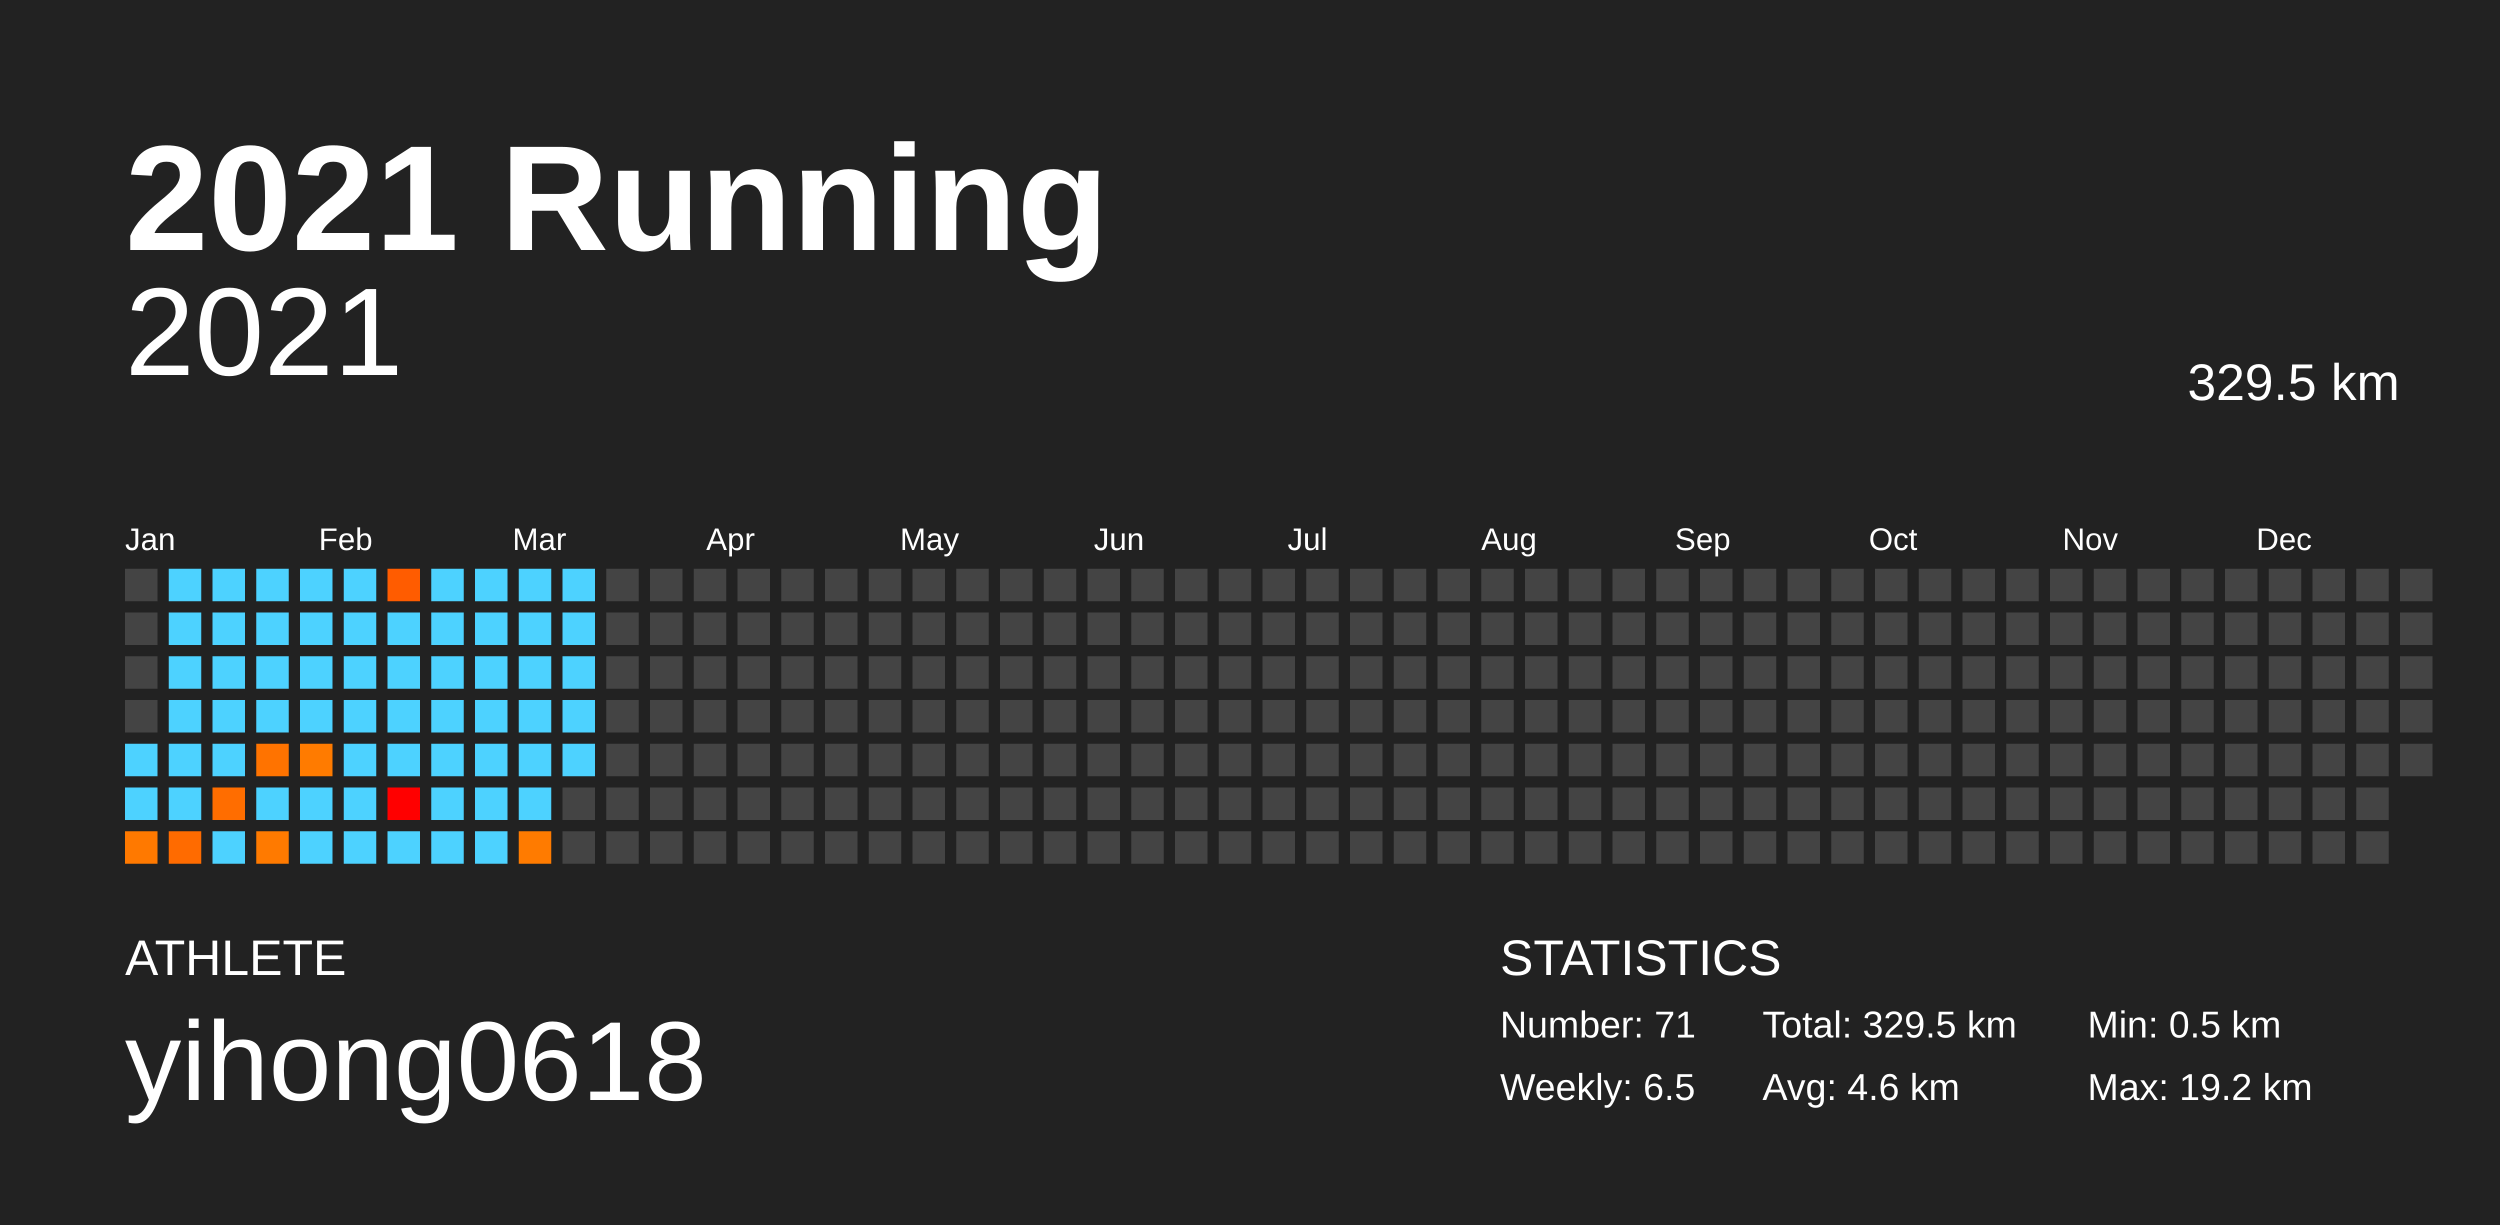
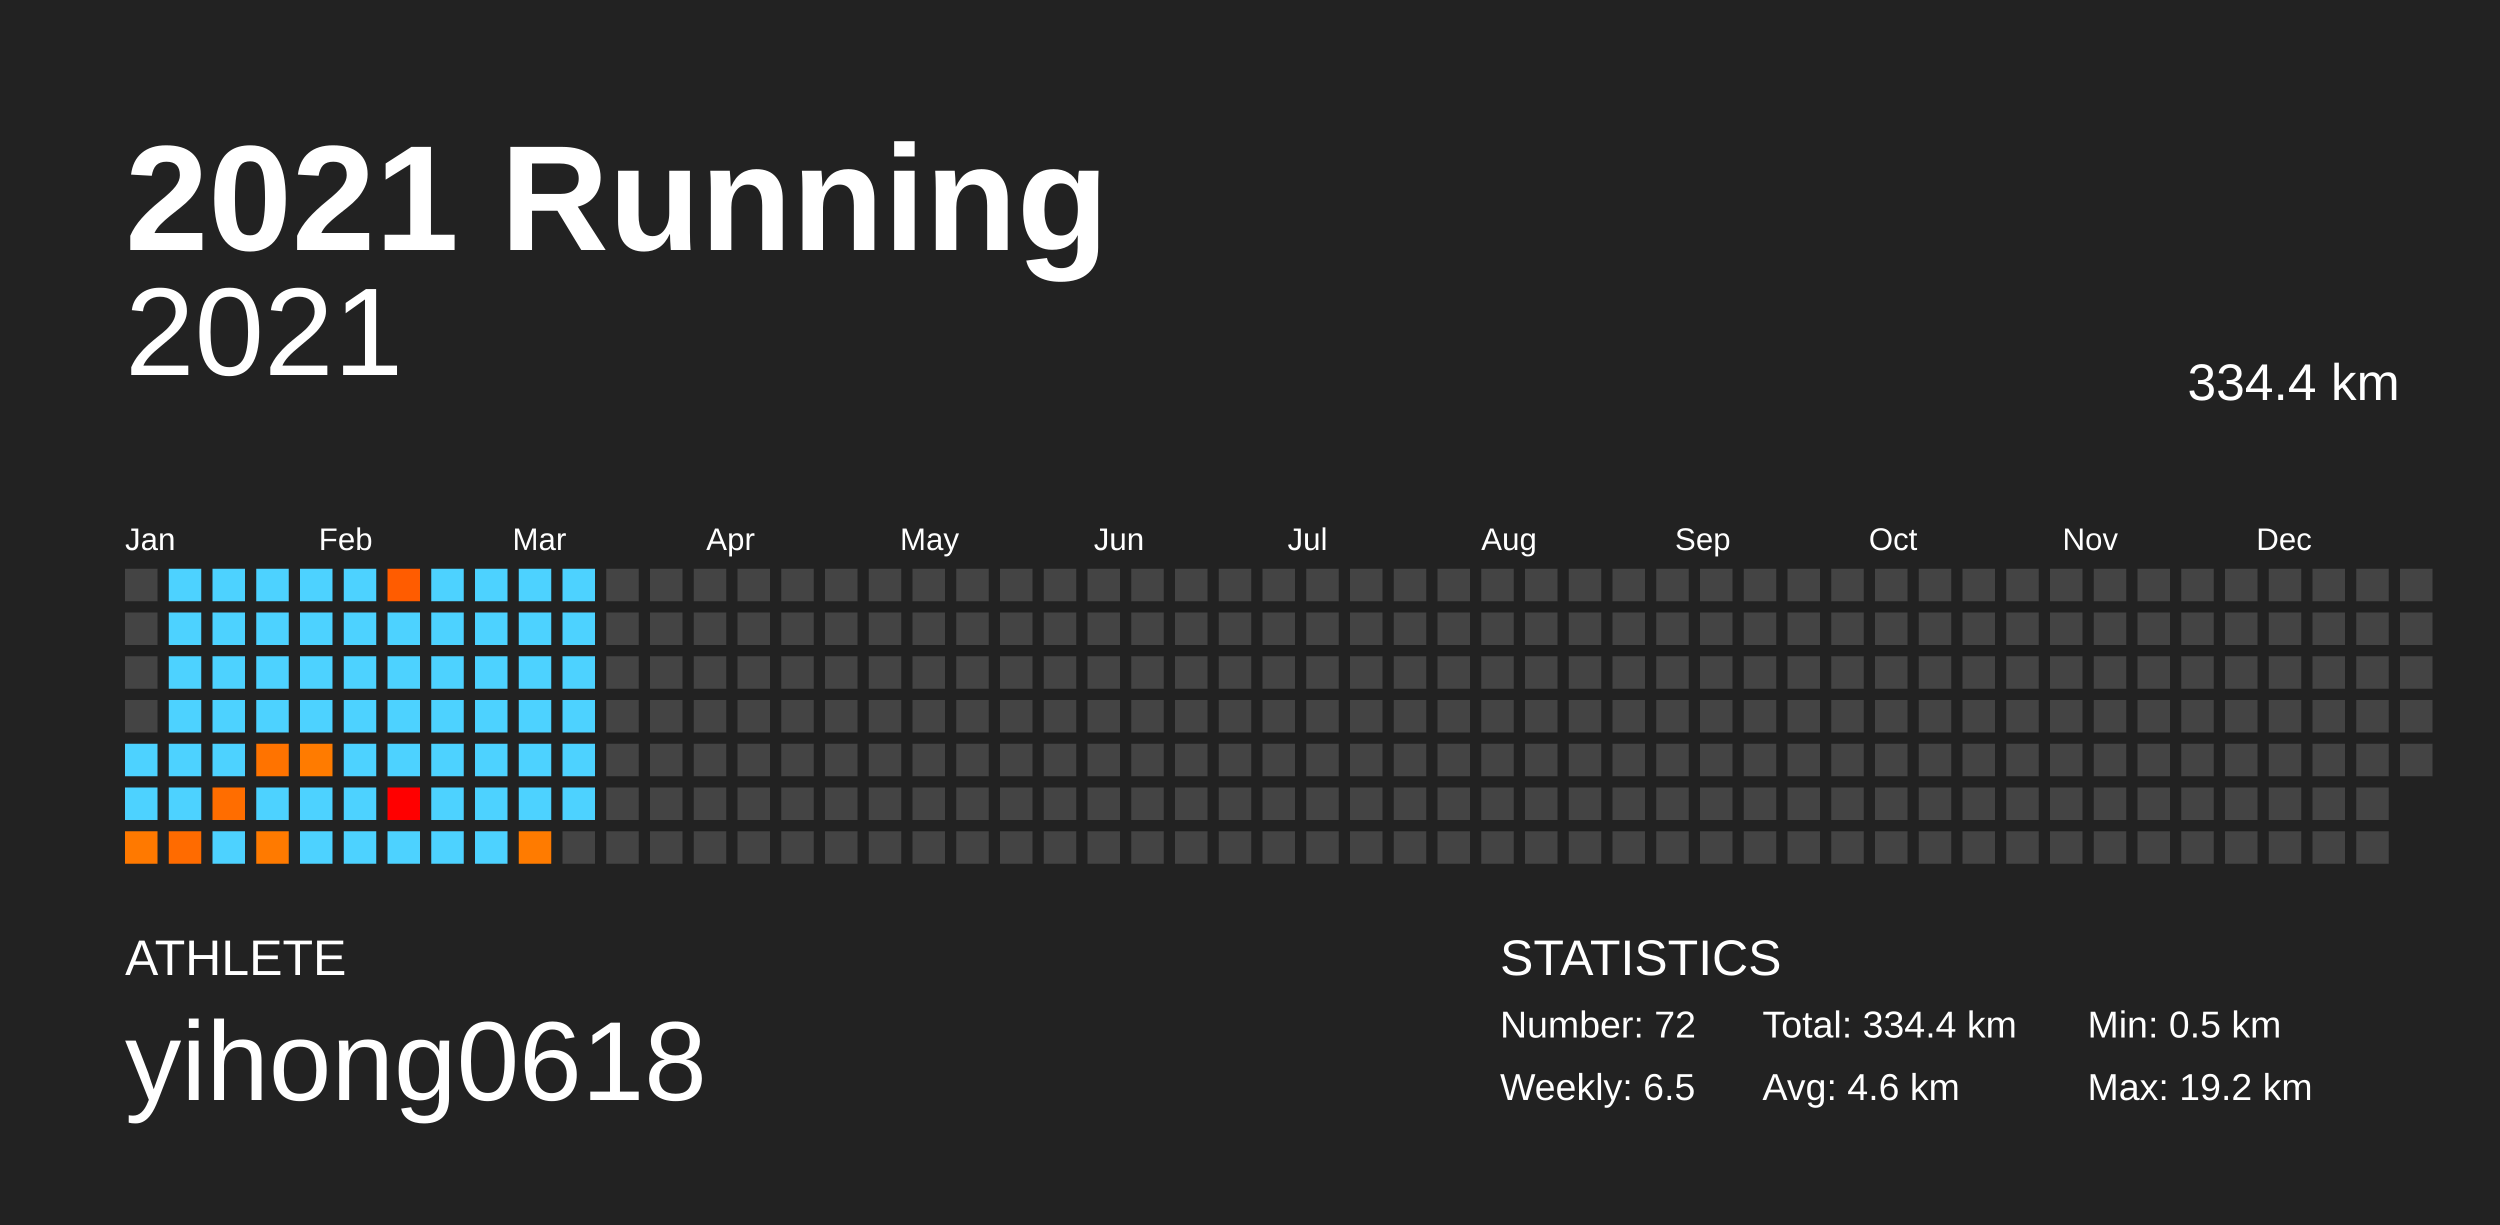
<svg xmlns="http://www.w3.org/2000/svg" baseProfile="full" height="98mm" version="1.1" viewBox="0,0,200,98" width="200mm">
  <defs />
  <rect fill="#222222" height="98" width="200" x="0" y="0" />
  <text fill="#FFFFFF" style="font-size:12px; font-family:Arial; font-weight:bold;" x="10" y="20">2021 Running</text>
  <text fill="#FFFFFF" style="font-size:4px; font-family:Arial" x="10" y="78">ATHLETE</text>
  <text fill="#FFFFFF" style="font-size:9px; font-family:Arial" x="10" y="88">yihong0618</text>
  <text fill="#FFFFFF" style="font-size:4px; font-family:Arial" x="120" y="78">STATISTICS</text>
-   <text fill="#FFFFFF" style="font-size:3px; font-family:Arial" x="120" y="83">Number: 71</text>
+   <text fill="#FFFFFF" style="font-size:3px; font-family:Arial" x="120" y="83">Number: 72</text>
  <text fill="#FFFFFF" style="font-size:3px; font-family:Arial" x="120" y="88">Weekly: 6.5</text>
-   <text fill="#FFFFFF" style="font-size:3px; font-family:Arial" x="141" y="83">Total: 329.5 km</text>
+   <text fill="#FFFFFF" style="font-size:3px; font-family:Arial" x="141" y="83">Total: 334.4 km</text>
  <text fill="#FFFFFF" style="font-size:3px; font-family:Arial" x="141" y="88">Avg: 4.6 km</text>
  <text fill="#FFFFFF" style="font-size:3px; font-family:Arial" x="167" y="83">Min: 0.5 km</text>
  <text fill="#FFFFFF" style="font-size:3px; font-family:Arial" x="167" y="88">Max: 19.2 km</text>
  <text alignment-baseline="hanging" fill="#FFFFFF" style="font-size:10.0px; font-family:Arial;" x="10" y="30">2021</text>
-   <text alignment-baseline="hanging" fill="#FFFFFF" style="font-size:4.125px; font-family:Arial;" x="175" y="32">329.5 km</text>
+   <text alignment-baseline="hanging" fill="#FFFFFF" style="font-size:4.125px; font-family:Arial;" x="175" y="32">334.4 km</text>
  <text fill="#FFFFFF" style="font-size:2.5px; font-family:Arial" x="10.0" y="44">Jan</text>
  <text fill="#FFFFFF" style="font-size:2.5px; font-family:Arial" x="25.5" y="44">Feb</text>
  <text fill="#FFFFFF" style="font-size:2.5px; font-family:Arial" x="41.0" y="44">Mar</text>
  <text fill="#FFFFFF" style="font-size:2.5px; font-family:Arial" x="56.5" y="44">Apr</text>
  <text fill="#FFFFFF" style="font-size:2.5px; font-family:Arial" x="72.0" y="44">May</text>
  <text fill="#FFFFFF" style="font-size:2.5px; font-family:Arial" x="87.5" y="44">Jun</text>
  <text fill="#FFFFFF" style="font-size:2.5px; font-family:Arial" x="103.0" y="44">Jul</text>
  <text fill="#FFFFFF" style="font-size:2.5px; font-family:Arial" x="118.5" y="44">Aug</text>
  <text fill="#FFFFFF" style="font-size:2.5px; font-family:Arial" x="134.0" y="44">Sep</text>
  <text fill="#FFFFFF" style="font-size:2.5px; font-family:Arial" x="149.5" y="44">Oct</text>
  <text fill="#FFFFFF" style="font-size:2.5px; font-family:Arial" x="165.0" y="44">Nov</text>
  <text fill="#FFFFFF" style="font-size:2.5px; font-family:Arial" x="180.5" y="44">Dec</text>
  <rect fill="#444444" height="2.6" width="2.6" x="10.0" y="45.5" />
  <rect fill="#444444" height="2.6" width="2.6" x="10.0" y="49.0" />
  <rect fill="#444444" height="2.6" width="2.6" x="10.0" y="52.5" />
  <rect fill="#444444" height="2.6" width="2.6" x="10.0" y="56.0" />
  <rect fill="#4dd2ff" height="2.6" width="2.6" x="10.0" y="59.5" />
  <rect fill="#4dd2ff" height="2.6" width="2.6" x="10.0" y="63.0" />
  <rect fill="#ff7900" height="2.6" width="2.6" x="10.0" y="66.5" />
  <rect fill="#4dd2ff" height="2.6" width="2.6" x="13.5" y="45.5" />
  <rect fill="#4dd2ff" height="2.6" width="2.6" x="13.5" y="49.0" />
  <rect fill="#4dd2ff" height="2.6" width="2.6" x="13.5" y="52.5" />
  <rect fill="#4dd2ff" height="2.6" width="2.6" x="13.5" y="56.0" />
  <rect fill="#4dd2ff" height="2.6" width="2.6" x="13.5" y="59.5" />
  <rect fill="#4dd2ff" height="2.6" width="2.6" x="13.5" y="63.0" />
  <rect fill="#ff6b00" height="2.6" width="2.6" x="13.5" y="66.5" />
  <rect fill="#4dd2ff" height="2.6" width="2.6" x="17.0" y="45.5" />
  <rect fill="#4dd2ff" height="2.6" width="2.6" x="17.0" y="49.0" />
  <rect fill="#4dd2ff" height="2.6" width="2.6" x="17.0" y="52.5" />
  <rect fill="#4dd2ff" height="2.6" width="2.6" x="17.0" y="56.0" />
  <rect fill="#4dd2ff" height="2.6" width="2.6" x="17.0" y="59.5" />
  <rect fill="#ff6d00" height="2.6" width="2.6" x="17.0" y="63.0" />
  <rect fill="#4dd2ff" height="2.6" width="2.6" x="17.0" y="66.5" />
  <rect fill="#4dd2ff" height="2.6" width="2.6" x="20.5" y="45.5" />
  <rect fill="#4dd2ff" height="2.6" width="2.6" x="20.5" y="49.0" />
  <rect fill="#4dd2ff" height="2.6" width="2.6" x="20.5" y="52.5" />
  <rect fill="#4dd2ff" height="2.6" width="2.6" x="20.5" y="56.0" />
  <rect fill="#ff7300" height="2.6" width="2.6" x="20.5" y="59.5" />
  <rect fill="#4dd2ff" height="2.6" width="2.6" x="20.5" y="63.0" />
  <rect fill="#ff7a00" height="2.6" width="2.6" x="20.5" y="66.5" />
  <rect fill="#4dd2ff" height="2.6" width="2.6" x="24.0" y="45.5" />
  <rect fill="#4dd2ff" height="2.6" width="2.6" x="24.0" y="49.0" />
  <rect fill="#4dd2ff" height="2.6" width="2.6" x="24.0" y="52.5" />
  <rect fill="#4dd2ff" height="2.6" width="2.6" x="24.0" y="56.0" />
  <rect fill="#ff7b00" height="2.6" width="2.6" x="24.0" y="59.5" />
  <rect fill="#4dd2ff" height="2.6" width="2.6" x="24.0" y="63.0" />
  <rect fill="#4dd2ff" height="2.6" width="2.6" x="24.0" y="66.5" />
  <rect fill="#4dd2ff" height="2.6" width="2.6" x="27.5" y="45.5" />
  <rect fill="#4dd2ff" height="2.6" width="2.6" x="27.5" y="49.0" />
  <rect fill="#4dd2ff" height="2.6" width="2.6" x="27.5" y="52.5" />
  <rect fill="#4dd2ff" height="2.6" width="2.6" x="27.5" y="56.0" />
  <rect fill="#4dd2ff" height="2.6" width="2.6" x="27.5" y="59.5" />
  <rect fill="#4dd2ff" height="2.6" width="2.6" x="27.5" y="63.0" />
  <rect fill="#4dd2ff" height="2.6" width="2.6" x="27.5" y="66.5" />
  <rect fill="#ff5c00" height="2.6" width="2.6" x="31.0" y="45.5" />
  <rect fill="#4dd2ff" height="2.6" width="2.6" x="31.0" y="49.0" />
  <rect fill="#4dd2ff" height="2.6" width="2.6" x="31.0" y="52.5" />
  <rect fill="#4dd2ff" height="2.6" width="2.6" x="31.0" y="56.0" />
  <rect fill="#4dd2ff" height="2.6" width="2.6" x="31.0" y="59.5" />
  <rect fill="#ff0000" height="2.6" width="2.6" x="31.0" y="63.0" />
  <rect fill="#4dd2ff" height="2.6" width="2.6" x="31.0" y="66.5" />
  <rect fill="#4dd2ff" height="2.6" width="2.6" x="34.5" y="45.5" />
  <rect fill="#4dd2ff" height="2.6" width="2.6" x="34.5" y="49.0" />
  <rect fill="#4dd2ff" height="2.6" width="2.6" x="34.5" y="52.5" />
  <rect fill="#4dd2ff" height="2.6" width="2.6" x="34.5" y="56.0" />
  <rect fill="#4dd2ff" height="2.6" width="2.6" x="34.5" y="59.5" />
  <rect fill="#4dd2ff" height="2.6" width="2.6" x="34.5" y="63.0" />
  <rect fill="#4dd2ff" height="2.6" width="2.6" x="34.5" y="66.5" />
  <rect fill="#4dd2ff" height="2.6" width="2.6" x="38.0" y="45.5" />
  <rect fill="#4dd2ff" height="2.6" width="2.6" x="38.0" y="49.0" />
  <rect fill="#4dd2ff" height="2.6" width="2.6" x="38.0" y="52.5" />
  <rect fill="#4dd2ff" height="2.6" width="2.6" x="38.0" y="56.0" />
  <rect fill="#4dd2ff" height="2.6" width="2.6" x="38.0" y="59.5" />
  <rect fill="#4dd2ff" height="2.6" width="2.6" x="38.0" y="63.0" />
  <rect fill="#4dd2ff" height="2.6" width="2.6" x="38.0" y="66.5" />
  <rect fill="#4dd2ff" height="2.6" width="2.6" x="41.5" y="45.5" />
  <rect fill="#4dd2ff" height="2.6" width="2.6" x="41.5" y="49.0" />
  <rect fill="#4dd2ff" height="2.6" width="2.6" x="41.5" y="52.5" />
  <rect fill="#4dd2ff" height="2.6" width="2.6" x="41.5" y="56.0" />
  <rect fill="#4dd2ff" height="2.6" width="2.6" x="41.5" y="59.5" />
  <rect fill="#4dd2ff" height="2.6" width="2.6" x="41.5" y="63.0" />
  <rect fill="#ff7b00" height="2.6" width="2.6" x="41.5" y="66.5" />
  <rect fill="#4dd2ff" height="2.6" width="2.6" x="45.0" y="45.5" />
  <rect fill="#4dd2ff" height="2.6" width="2.6" x="45.0" y="49.0" />
  <rect fill="#4dd2ff" height="2.6" width="2.6" x="45.0" y="52.5" />
  <rect fill="#4dd2ff" height="2.6" width="2.6" x="45.0" y="56.0" />
  <rect fill="#4dd2ff" height="2.6" width="2.6" x="45.0" y="59.5" />
-   <rect fill="#444444" height="2.6" width="2.6" x="45.0" y="63.0" />
+   <rect fill="#4dd2ff" height="2.6" width="2.6" x="45.0" y="63.0" />
  <rect fill="#444444" height="2.6" width="2.6" x="45.0" y="66.5" />
  <rect fill="#444444" height="2.6" width="2.6" x="48.5" y="45.5" />
  <rect fill="#444444" height="2.6" width="2.6" x="48.5" y="49.0" />
  <rect fill="#444444" height="2.6" width="2.6" x="48.5" y="52.5" />
  <rect fill="#444444" height="2.6" width="2.6" x="48.5" y="56.0" />
  <rect fill="#444444" height="2.6" width="2.6" x="48.5" y="59.5" />
  <rect fill="#444444" height="2.6" width="2.6" x="48.5" y="63.0" />
  <rect fill="#444444" height="2.6" width="2.6" x="48.5" y="66.5" />
  <rect fill="#444444" height="2.6" width="2.6" x="52.0" y="45.5" />
  <rect fill="#444444" height="2.6" width="2.6" x="52.0" y="49.0" />
  <rect fill="#444444" height="2.6" width="2.6" x="52.0" y="52.5" />
  <rect fill="#444444" height="2.6" width="2.6" x="52.0" y="56.0" />
  <rect fill="#444444" height="2.6" width="2.6" x="52.0" y="59.5" />
  <rect fill="#444444" height="2.6" width="2.6" x="52.0" y="63.0" />
  <rect fill="#444444" height="2.6" width="2.6" x="52.0" y="66.5" />
  <rect fill="#444444" height="2.6" width="2.6" x="55.5" y="45.5" />
  <rect fill="#444444" height="2.6" width="2.6" x="55.5" y="49.0" />
  <rect fill="#444444" height="2.6" width="2.6" x="55.5" y="52.5" />
  <rect fill="#444444" height="2.6" width="2.6" x="55.5" y="56.0" />
  <rect fill="#444444" height="2.6" width="2.6" x="55.5" y="59.5" />
  <rect fill="#444444" height="2.6" width="2.6" x="55.5" y="63.0" />
  <rect fill="#444444" height="2.6" width="2.6" x="55.5" y="66.5" />
  <rect fill="#444444" height="2.6" width="2.6" x="59.0" y="45.5" />
  <rect fill="#444444" height="2.6" width="2.6" x="59.0" y="49.0" />
  <rect fill="#444444" height="2.6" width="2.6" x="59.0" y="52.5" />
  <rect fill="#444444" height="2.6" width="2.6" x="59.0" y="56.0" />
  <rect fill="#444444" height="2.6" width="2.6" x="59.0" y="59.5" />
  <rect fill="#444444" height="2.6" width="2.6" x="59.0" y="63.0" />
  <rect fill="#444444" height="2.6" width="2.6" x="59.0" y="66.5" />
  <rect fill="#444444" height="2.6" width="2.6" x="62.5" y="45.5" />
  <rect fill="#444444" height="2.6" width="2.6" x="62.5" y="49.0" />
  <rect fill="#444444" height="2.6" width="2.6" x="62.5" y="52.5" />
  <rect fill="#444444" height="2.6" width="2.6" x="62.5" y="56.0" />
  <rect fill="#444444" height="2.6" width="2.6" x="62.5" y="59.5" />
  <rect fill="#444444" height="2.6" width="2.6" x="62.5" y="63.0" />
  <rect fill="#444444" height="2.6" width="2.6" x="62.5" y="66.5" />
  <rect fill="#444444" height="2.6" width="2.6" x="66.0" y="45.5" />
  <rect fill="#444444" height="2.6" width="2.6" x="66.0" y="49.0" />
  <rect fill="#444444" height="2.6" width="2.6" x="66.0" y="52.5" />
  <rect fill="#444444" height="2.6" width="2.6" x="66.0" y="56.0" />
  <rect fill="#444444" height="2.6" width="2.6" x="66.0" y="59.5" />
  <rect fill="#444444" height="2.6" width="2.6" x="66.0" y="63.0" />
  <rect fill="#444444" height="2.6" width="2.6" x="66.0" y="66.5" />
  <rect fill="#444444" height="2.6" width="2.6" x="69.5" y="45.5" />
  <rect fill="#444444" height="2.6" width="2.6" x="69.5" y="49.0" />
  <rect fill="#444444" height="2.6" width="2.6" x="69.5" y="52.5" />
  <rect fill="#444444" height="2.6" width="2.6" x="69.5" y="56.0" />
  <rect fill="#444444" height="2.6" width="2.6" x="69.5" y="59.5" />
  <rect fill="#444444" height="2.6" width="2.6" x="69.5" y="63.0" />
  <rect fill="#444444" height="2.6" width="2.6" x="69.5" y="66.5" />
  <rect fill="#444444" height="2.6" width="2.6" x="73.0" y="45.5" />
  <rect fill="#444444" height="2.6" width="2.6" x="73.0" y="49.0" />
  <rect fill="#444444" height="2.6" width="2.6" x="73.0" y="52.5" />
  <rect fill="#444444" height="2.6" width="2.6" x="73.0" y="56.0" />
  <rect fill="#444444" height="2.6" width="2.6" x="73.0" y="59.5" />
  <rect fill="#444444" height="2.6" width="2.6" x="73.0" y="63.0" />
  <rect fill="#444444" height="2.6" width="2.6" x="73.0" y="66.5" />
  <rect fill="#444444" height="2.6" width="2.6" x="76.5" y="45.5" />
  <rect fill="#444444" height="2.6" width="2.6" x="76.5" y="49.0" />
  <rect fill="#444444" height="2.6" width="2.6" x="76.5" y="52.5" />
  <rect fill="#444444" height="2.6" width="2.6" x="76.5" y="56.0" />
  <rect fill="#444444" height="2.6" width="2.6" x="76.5" y="59.5" />
  <rect fill="#444444" height="2.6" width="2.6" x="76.5" y="63.0" />
  <rect fill="#444444" height="2.6" width="2.6" x="76.5" y="66.5" />
  <rect fill="#444444" height="2.6" width="2.6" x="80.0" y="45.5" />
  <rect fill="#444444" height="2.6" width="2.6" x="80.0" y="49.0" />
  <rect fill="#444444" height="2.6" width="2.6" x="80.0" y="52.5" />
  <rect fill="#444444" height="2.6" width="2.6" x="80.0" y="56.0" />
  <rect fill="#444444" height="2.6" width="2.6" x="80.0" y="59.5" />
  <rect fill="#444444" height="2.6" width="2.6" x="80.0" y="63.0" />
  <rect fill="#444444" height="2.6" width="2.6" x="80.0" y="66.5" />
  <rect fill="#444444" height="2.6" width="2.6" x="83.5" y="45.5" />
  <rect fill="#444444" height="2.6" width="2.6" x="83.5" y="49.0" />
  <rect fill="#444444" height="2.6" width="2.6" x="83.5" y="52.5" />
  <rect fill="#444444" height="2.6" width="2.6" x="83.5" y="56.0" />
  <rect fill="#444444" height="2.6" width="2.6" x="83.5" y="59.5" />
  <rect fill="#444444" height="2.6" width="2.6" x="83.5" y="63.0" />
  <rect fill="#444444" height="2.6" width="2.6" x="83.5" y="66.5" />
  <rect fill="#444444" height="2.6" width="2.6" x="87.0" y="45.5" />
  <rect fill="#444444" height="2.6" width="2.6" x="87.0" y="49.0" />
  <rect fill="#444444" height="2.6" width="2.6" x="87.0" y="52.5" />
  <rect fill="#444444" height="2.6" width="2.6" x="87.0" y="56.0" />
  <rect fill="#444444" height="2.6" width="2.6" x="87.0" y="59.5" />
  <rect fill="#444444" height="2.6" width="2.6" x="87.0" y="63.0" />
  <rect fill="#444444" height="2.6" width="2.6" x="87.0" y="66.5" />
  <rect fill="#444444" height="2.6" width="2.6" x="90.5" y="45.5" />
  <rect fill="#444444" height="2.6" width="2.6" x="90.5" y="49.0" />
  <rect fill="#444444" height="2.6" width="2.6" x="90.5" y="52.5" />
  <rect fill="#444444" height="2.6" width="2.6" x="90.5" y="56.0" />
  <rect fill="#444444" height="2.6" width="2.6" x="90.5" y="59.5" />
  <rect fill="#444444" height="2.6" width="2.6" x="90.5" y="63.0" />
  <rect fill="#444444" height="2.6" width="2.6" x="90.5" y="66.5" />
  <rect fill="#444444" height="2.6" width="2.6" x="94.0" y="45.5" />
  <rect fill="#444444" height="2.6" width="2.6" x="94.0" y="49.0" />
  <rect fill="#444444" height="2.6" width="2.6" x="94.0" y="52.5" />
  <rect fill="#444444" height="2.6" width="2.6" x="94.0" y="56.0" />
  <rect fill="#444444" height="2.6" width="2.6" x="94.0" y="59.5" />
  <rect fill="#444444" height="2.6" width="2.6" x="94.0" y="63.0" />
  <rect fill="#444444" height="2.6" width="2.6" x="94.0" y="66.5" />
  <rect fill="#444444" height="2.6" width="2.6" x="97.5" y="45.5" />
  <rect fill="#444444" height="2.6" width="2.6" x="97.5" y="49.0" />
  <rect fill="#444444" height="2.6" width="2.6" x="97.5" y="52.5" />
  <rect fill="#444444" height="2.6" width="2.6" x="97.5" y="56.0" />
  <rect fill="#444444" height="2.6" width="2.6" x="97.5" y="59.5" />
  <rect fill="#444444" height="2.6" width="2.6" x="97.5" y="63.0" />
  <rect fill="#444444" height="2.6" width="2.6" x="97.5" y="66.5" />
  <rect fill="#444444" height="2.6" width="2.6" x="101.0" y="45.5" />
  <rect fill="#444444" height="2.6" width="2.6" x="101.0" y="49.0" />
  <rect fill="#444444" height="2.6" width="2.6" x="101.0" y="52.5" />
  <rect fill="#444444" height="2.6" width="2.6" x="101.0" y="56.0" />
  <rect fill="#444444" height="2.6" width="2.6" x="101.0" y="59.5" />
  <rect fill="#444444" height="2.6" width="2.6" x="101.0" y="63.0" />
  <rect fill="#444444" height="2.6" width="2.6" x="101.0" y="66.5" />
  <rect fill="#444444" height="2.6" width="2.6" x="104.5" y="45.5" />
  <rect fill="#444444" height="2.6" width="2.6" x="104.5" y="49.0" />
  <rect fill="#444444" height="2.6" width="2.6" x="104.5" y="52.5" />
  <rect fill="#444444" height="2.6" width="2.6" x="104.5" y="56.0" />
  <rect fill="#444444" height="2.6" width="2.6" x="104.5" y="59.5" />
  <rect fill="#444444" height="2.6" width="2.6" x="104.5" y="63.0" />
  <rect fill="#444444" height="2.6" width="2.6" x="104.5" y="66.5" />
  <rect fill="#444444" height="2.6" width="2.6" x="108.0" y="45.5" />
  <rect fill="#444444" height="2.6" width="2.6" x="108.0" y="49.0" />
  <rect fill="#444444" height="2.6" width="2.6" x="108.0" y="52.5" />
  <rect fill="#444444" height="2.6" width="2.6" x="108.0" y="56.0" />
  <rect fill="#444444" height="2.6" width="2.6" x="108.0" y="59.5" />
  <rect fill="#444444" height="2.6" width="2.6" x="108.0" y="63.0" />
  <rect fill="#444444" height="2.6" width="2.6" x="108.0" y="66.5" />
  <rect fill="#444444" height="2.6" width="2.6" x="111.5" y="45.5" />
  <rect fill="#444444" height="2.6" width="2.6" x="111.5" y="49.0" />
  <rect fill="#444444" height="2.6" width="2.6" x="111.5" y="52.5" />
  <rect fill="#444444" height="2.6" width="2.6" x="111.5" y="56.0" />
  <rect fill="#444444" height="2.6" width="2.6" x="111.5" y="59.5" />
  <rect fill="#444444" height="2.6" width="2.6" x="111.5" y="63.0" />
  <rect fill="#444444" height="2.6" width="2.6" x="111.5" y="66.5" />
  <rect fill="#444444" height="2.6" width="2.6" x="115.0" y="45.5" />
  <rect fill="#444444" height="2.6" width="2.6" x="115.0" y="49.0" />
  <rect fill="#444444" height="2.6" width="2.6" x="115.0" y="52.5" />
  <rect fill="#444444" height="2.6" width="2.6" x="115.0" y="56.0" />
  <rect fill="#444444" height="2.6" width="2.6" x="115.0" y="59.5" />
  <rect fill="#444444" height="2.6" width="2.6" x="115.0" y="63.0" />
  <rect fill="#444444" height="2.6" width="2.6" x="115.0" y="66.5" />
  <rect fill="#444444" height="2.6" width="2.6" x="118.5" y="45.5" />
  <rect fill="#444444" height="2.6" width="2.6" x="118.5" y="49.0" />
  <rect fill="#444444" height="2.6" width="2.6" x="118.5" y="52.5" />
  <rect fill="#444444" height="2.6" width="2.6" x="118.5" y="56.0" />
  <rect fill="#444444" height="2.6" width="2.6" x="118.5" y="59.5" />
  <rect fill="#444444" height="2.6" width="2.6" x="118.5" y="63.0" />
  <rect fill="#444444" height="2.6" width="2.6" x="118.5" y="66.5" />
  <rect fill="#444444" height="2.6" width="2.6" x="122.0" y="45.5" />
  <rect fill="#444444" height="2.6" width="2.6" x="122.0" y="49.0" />
  <rect fill="#444444" height="2.6" width="2.6" x="122.0" y="52.5" />
  <rect fill="#444444" height="2.6" width="2.6" x="122.0" y="56.0" />
  <rect fill="#444444" height="2.6" width="2.6" x="122.0" y="59.5" />
  <rect fill="#444444" height="2.6" width="2.6" x="122.0" y="63.0" />
  <rect fill="#444444" height="2.6" width="2.6" x="122.0" y="66.5" />
  <rect fill="#444444" height="2.6" width="2.6" x="125.5" y="45.5" />
  <rect fill="#444444" height="2.6" width="2.6" x="125.5" y="49.0" />
  <rect fill="#444444" height="2.6" width="2.6" x="125.5" y="52.5" />
  <rect fill="#444444" height="2.6" width="2.6" x="125.5" y="56.0" />
  <rect fill="#444444" height="2.6" width="2.6" x="125.5" y="59.5" />
  <rect fill="#444444" height="2.6" width="2.6" x="125.5" y="63.0" />
  <rect fill="#444444" height="2.6" width="2.6" x="125.5" y="66.5" />
  <rect fill="#444444" height="2.6" width="2.6" x="129.0" y="45.5" />
  <rect fill="#444444" height="2.6" width="2.6" x="129.0" y="49.0" />
  <rect fill="#444444" height="2.6" width="2.6" x="129.0" y="52.5" />
  <rect fill="#444444" height="2.6" width="2.6" x="129.0" y="56.0" />
  <rect fill="#444444" height="2.6" width="2.6" x="129.0" y="59.5" />
  <rect fill="#444444" height="2.6" width="2.6" x="129.0" y="63.0" />
  <rect fill="#444444" height="2.6" width="2.6" x="129.0" y="66.5" />
  <rect fill="#444444" height="2.6" width="2.6" x="132.5" y="45.5" />
  <rect fill="#444444" height="2.6" width="2.6" x="132.5" y="49.0" />
  <rect fill="#444444" height="2.6" width="2.6" x="132.5" y="52.5" />
  <rect fill="#444444" height="2.6" width="2.6" x="132.5" y="56.0" />
  <rect fill="#444444" height="2.6" width="2.6" x="132.5" y="59.5" />
  <rect fill="#444444" height="2.6" width="2.6" x="132.5" y="63.0" />
  <rect fill="#444444" height="2.6" width="2.6" x="132.5" y="66.5" />
  <rect fill="#444444" height="2.6" width="2.6" x="136.0" y="45.5" />
  <rect fill="#444444" height="2.6" width="2.6" x="136.0" y="49.0" />
  <rect fill="#444444" height="2.6" width="2.6" x="136.0" y="52.5" />
  <rect fill="#444444" height="2.6" width="2.6" x="136.0" y="56.0" />
  <rect fill="#444444" height="2.6" width="2.6" x="136.0" y="59.5" />
  <rect fill="#444444" height="2.6" width="2.6" x="136.0" y="63.0" />
  <rect fill="#444444" height="2.6" width="2.6" x="136.0" y="66.5" />
  <rect fill="#444444" height="2.6" width="2.6" x="139.5" y="45.5" />
  <rect fill="#444444" height="2.6" width="2.6" x="139.5" y="49.0" />
  <rect fill="#444444" height="2.6" width="2.6" x="139.5" y="52.5" />
  <rect fill="#444444" height="2.6" width="2.6" x="139.5" y="56.0" />
  <rect fill="#444444" height="2.6" width="2.6" x="139.5" y="59.5" />
  <rect fill="#444444" height="2.6" width="2.6" x="139.5" y="63.0" />
  <rect fill="#444444" height="2.6" width="2.6" x="139.5" y="66.5" />
  <rect fill="#444444" height="2.6" width="2.6" x="143.0" y="45.5" />
  <rect fill="#444444" height="2.6" width="2.6" x="143.0" y="49.0" />
  <rect fill="#444444" height="2.6" width="2.6" x="143.0" y="52.5" />
  <rect fill="#444444" height="2.6" width="2.6" x="143.0" y="56.0" />
  <rect fill="#444444" height="2.6" width="2.6" x="143.0" y="59.5" />
  <rect fill="#444444" height="2.6" width="2.6" x="143.0" y="63.0" />
  <rect fill="#444444" height="2.6" width="2.6" x="143.0" y="66.5" />
  <rect fill="#444444" height="2.6" width="2.6" x="146.5" y="45.5" />
  <rect fill="#444444" height="2.6" width="2.6" x="146.5" y="49.0" />
  <rect fill="#444444" height="2.6" width="2.6" x="146.5" y="52.5" />
  <rect fill="#444444" height="2.6" width="2.6" x="146.5" y="56.0" />
  <rect fill="#444444" height="2.6" width="2.6" x="146.5" y="59.5" />
  <rect fill="#444444" height="2.6" width="2.6" x="146.5" y="63.0" />
  <rect fill="#444444" height="2.6" width="2.6" x="146.5" y="66.5" />
  <rect fill="#444444" height="2.6" width="2.6" x="150.0" y="45.5" />
  <rect fill="#444444" height="2.6" width="2.6" x="150.0" y="49.0" />
  <rect fill="#444444" height="2.6" width="2.6" x="150.0" y="52.5" />
  <rect fill="#444444" height="2.6" width="2.6" x="150.0" y="56.0" />
  <rect fill="#444444" height="2.6" width="2.6" x="150.0" y="59.5" />
  <rect fill="#444444" height="2.6" width="2.6" x="150.0" y="63.0" />
  <rect fill="#444444" height="2.6" width="2.6" x="150.0" y="66.5" />
  <rect fill="#444444" height="2.6" width="2.6" x="153.5" y="45.5" />
  <rect fill="#444444" height="2.6" width="2.6" x="153.5" y="49.0" />
  <rect fill="#444444" height="2.6" width="2.6" x="153.5" y="52.5" />
  <rect fill="#444444" height="2.6" width="2.6" x="153.5" y="56.0" />
  <rect fill="#444444" height="2.6" width="2.6" x="153.5" y="59.5" />
  <rect fill="#444444" height="2.6" width="2.6" x="153.5" y="63.0" />
  <rect fill="#444444" height="2.6" width="2.6" x="153.5" y="66.5" />
  <rect fill="#444444" height="2.6" width="2.6" x="157.0" y="45.5" />
  <rect fill="#444444" height="2.6" width="2.6" x="157.0" y="49.0" />
  <rect fill="#444444" height="2.6" width="2.6" x="157.0" y="52.5" />
  <rect fill="#444444" height="2.6" width="2.6" x="157.0" y="56.0" />
  <rect fill="#444444" height="2.6" width="2.6" x="157.0" y="59.5" />
  <rect fill="#444444" height="2.6" width="2.6" x="157.0" y="63.0" />
  <rect fill="#444444" height="2.6" width="2.6" x="157.0" y="66.5" />
  <rect fill="#444444" height="2.6" width="2.6" x="160.5" y="45.5" />
  <rect fill="#444444" height="2.6" width="2.6" x="160.5" y="49.0" />
  <rect fill="#444444" height="2.6" width="2.6" x="160.5" y="52.5" />
  <rect fill="#444444" height="2.6" width="2.6" x="160.5" y="56.0" />
  <rect fill="#444444" height="2.6" width="2.6" x="160.5" y="59.5" />
  <rect fill="#444444" height="2.6" width="2.6" x="160.5" y="63.0" />
  <rect fill="#444444" height="2.6" width="2.6" x="160.5" y="66.5" />
  <rect fill="#444444" height="2.6" width="2.6" x="164.0" y="45.5" />
  <rect fill="#444444" height="2.6" width="2.6" x="164.0" y="49.0" />
  <rect fill="#444444" height="2.6" width="2.6" x="164.0" y="52.5" />
  <rect fill="#444444" height="2.6" width="2.6" x="164.0" y="56.0" />
  <rect fill="#444444" height="2.6" width="2.6" x="164.0" y="59.5" />
  <rect fill="#444444" height="2.6" width="2.6" x="164.0" y="63.0" />
  <rect fill="#444444" height="2.6" width="2.6" x="164.0" y="66.5" />
  <rect fill="#444444" height="2.6" width="2.6" x="167.5" y="45.5" />
  <rect fill="#444444" height="2.6" width="2.6" x="167.5" y="49.0" />
  <rect fill="#444444" height="2.6" width="2.6" x="167.5" y="52.5" />
  <rect fill="#444444" height="2.6" width="2.6" x="167.5" y="56.0" />
  <rect fill="#444444" height="2.6" width="2.6" x="167.5" y="59.5" />
  <rect fill="#444444" height="2.6" width="2.6" x="167.5" y="63.0" />
  <rect fill="#444444" height="2.6" width="2.6" x="167.5" y="66.5" />
  <rect fill="#444444" height="2.6" width="2.6" x="171.0" y="45.5" />
  <rect fill="#444444" height="2.6" width="2.6" x="171.0" y="49.0" />
  <rect fill="#444444" height="2.6" width="2.6" x="171.0" y="52.5" />
  <rect fill="#444444" height="2.6" width="2.6" x="171.0" y="56.0" />
  <rect fill="#444444" height="2.6" width="2.6" x="171.0" y="59.5" />
  <rect fill="#444444" height="2.6" width="2.6" x="171.0" y="63.0" />
  <rect fill="#444444" height="2.6" width="2.6" x="171.0" y="66.5" />
  <rect fill="#444444" height="2.6" width="2.6" x="174.5" y="45.5" />
  <rect fill="#444444" height="2.6" width="2.6" x="174.5" y="49.0" />
  <rect fill="#444444" height="2.6" width="2.6" x="174.5" y="52.5" />
  <rect fill="#444444" height="2.6" width="2.6" x="174.5" y="56.0" />
  <rect fill="#444444" height="2.6" width="2.6" x="174.5" y="59.5" />
  <rect fill="#444444" height="2.6" width="2.6" x="174.5" y="63.0" />
  <rect fill="#444444" height="2.6" width="2.6" x="174.5" y="66.5" />
  <rect fill="#444444" height="2.6" width="2.6" x="178.0" y="45.5" />
  <rect fill="#444444" height="2.6" width="2.6" x="178.0" y="49.0" />
  <rect fill="#444444" height="2.6" width="2.6" x="178.0" y="52.5" />
  <rect fill="#444444" height="2.6" width="2.6" x="178.0" y="56.0" />
  <rect fill="#444444" height="2.6" width="2.6" x="178.0" y="59.5" />
  <rect fill="#444444" height="2.6" width="2.6" x="178.0" y="63.0" />
  <rect fill="#444444" height="2.6" width="2.6" x="178.0" y="66.5" />
  <rect fill="#444444" height="2.6" width="2.6" x="181.5" y="45.5" />
  <rect fill="#444444" height="2.6" width="2.6" x="181.5" y="49.0" />
  <rect fill="#444444" height="2.6" width="2.6" x="181.5" y="52.5" />
  <rect fill="#444444" height="2.6" width="2.6" x="181.5" y="56.0" />
  <rect fill="#444444" height="2.6" width="2.6" x="181.5" y="59.5" />
  <rect fill="#444444" height="2.6" width="2.6" x="181.5" y="63.0" />
  <rect fill="#444444" height="2.6" width="2.6" x="181.5" y="66.5" />
  <rect fill="#444444" height="2.6" width="2.6" x="185.0" y="45.5" />
  <rect fill="#444444" height="2.6" width="2.6" x="185.0" y="49.0" />
  <rect fill="#444444" height="2.6" width="2.6" x="185.0" y="52.5" />
  <rect fill="#444444" height="2.6" width="2.6" x="185.0" y="56.0" />
  <rect fill="#444444" height="2.6" width="2.6" x="185.0" y="59.5" />
  <rect fill="#444444" height="2.6" width="2.6" x="185.0" y="63.0" />
  <rect fill="#444444" height="2.6" width="2.6" x="185.0" y="66.5" />
  <rect fill="#444444" height="2.6" width="2.6" x="188.5" y="45.5" />
  <rect fill="#444444" height="2.6" width="2.6" x="188.5" y="49.0" />
  <rect fill="#444444" height="2.6" width="2.6" x="188.5" y="52.5" />
  <rect fill="#444444" height="2.6" width="2.6" x="188.5" y="56.0" />
  <rect fill="#444444" height="2.6" width="2.6" x="188.5" y="59.5" />
  <rect fill="#444444" height="2.6" width="2.6" x="188.5" y="63.0" />
  <rect fill="#444444" height="2.6" width="2.6" x="188.5" y="66.5" />
  <rect fill="#444444" height="2.6" width="2.6" x="192.0" y="45.5" />
  <rect fill="#444444" height="2.6" width="2.6" x="192.0" y="49.0" />
  <rect fill="#444444" height="2.6" width="2.6" x="192.0" y="52.5" />
  <rect fill="#444444" height="2.6" width="2.6" x="192.0" y="56.0" />
  <rect fill="#444444" height="2.6" width="2.6" x="192.0" y="59.5" />
</svg>
